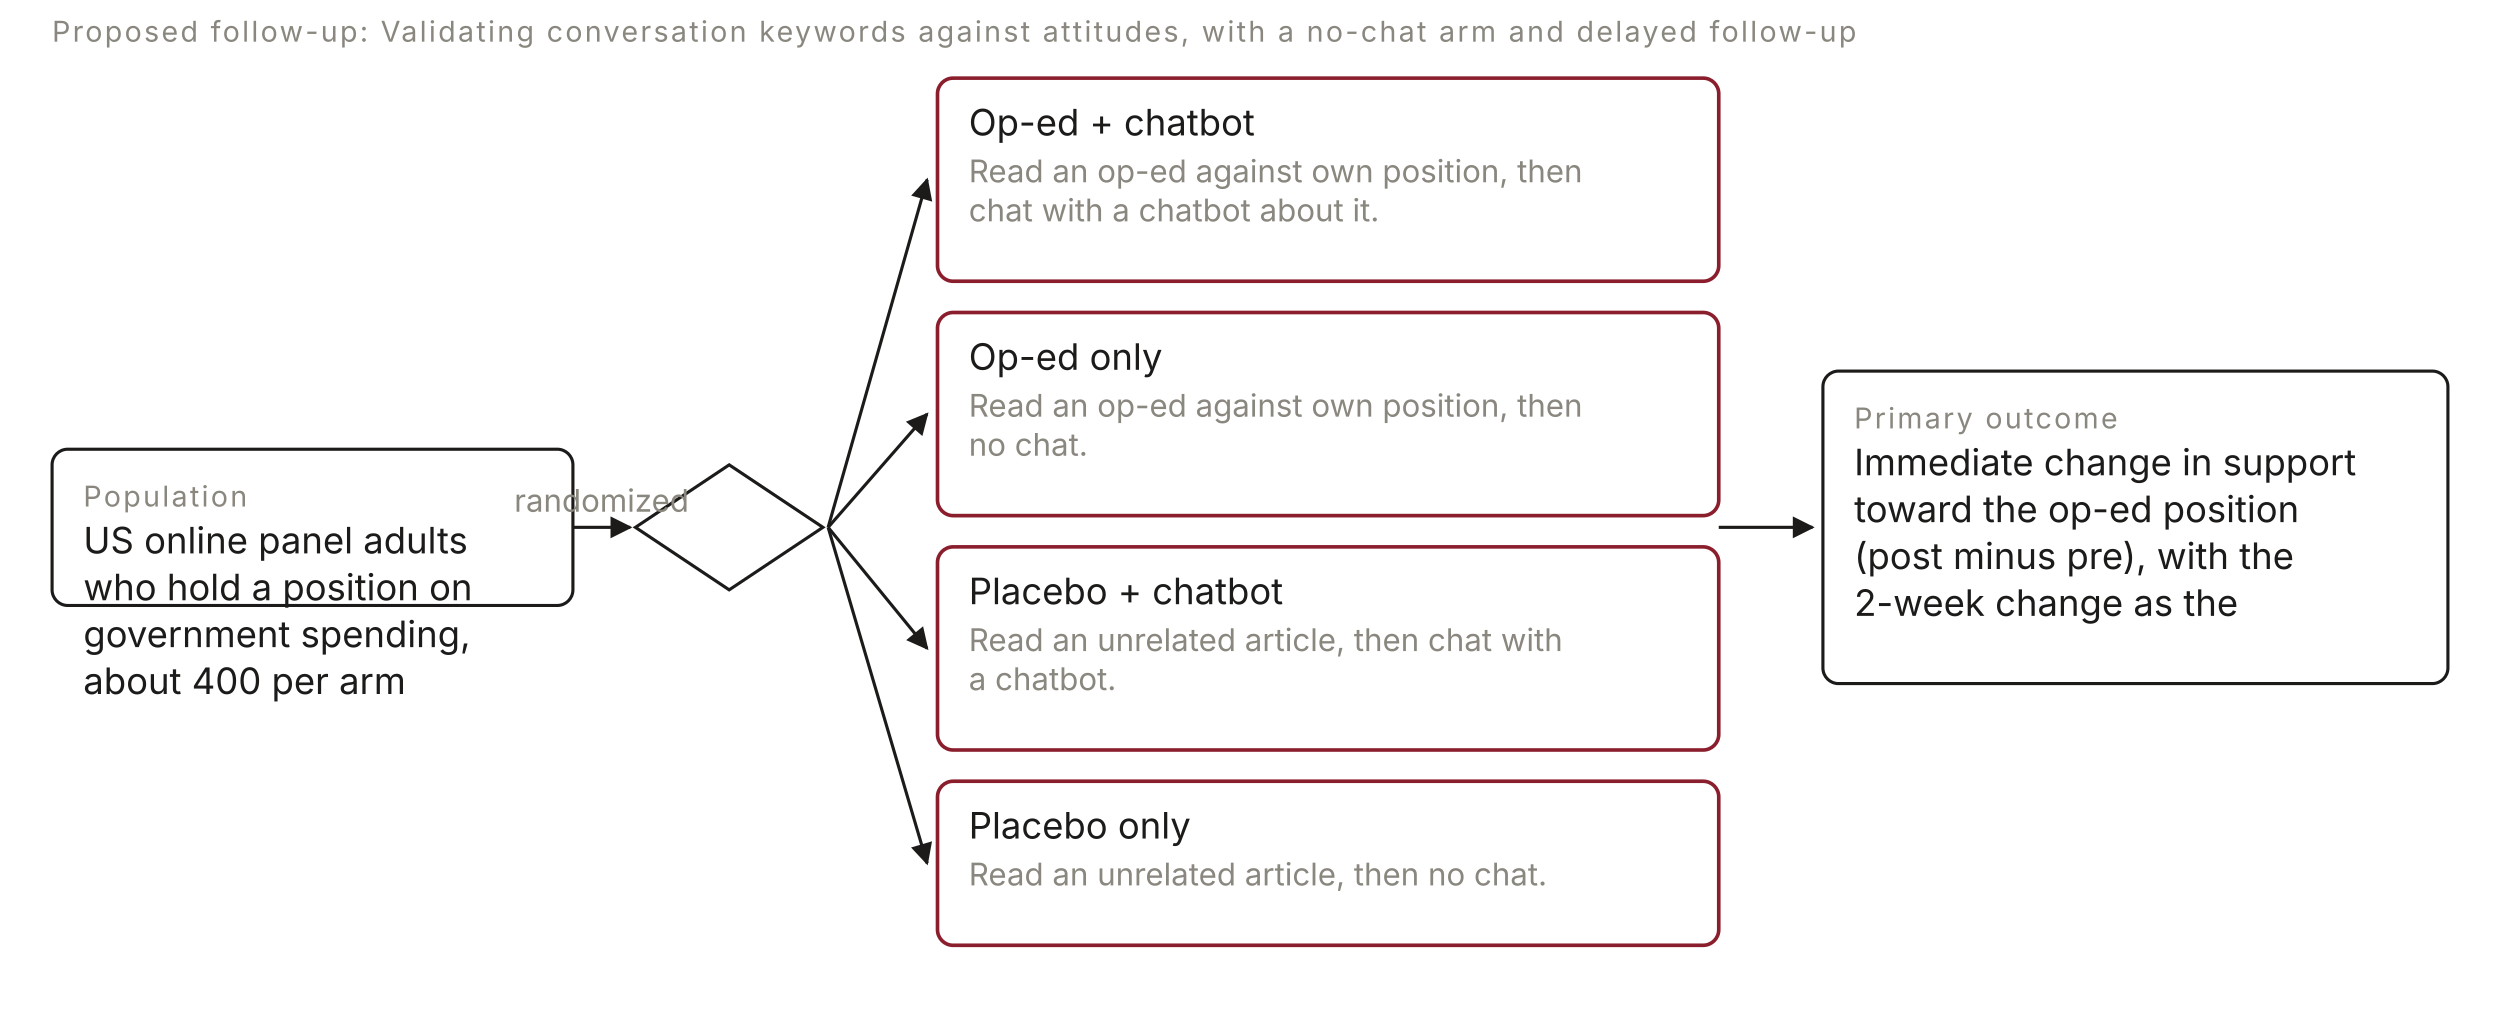
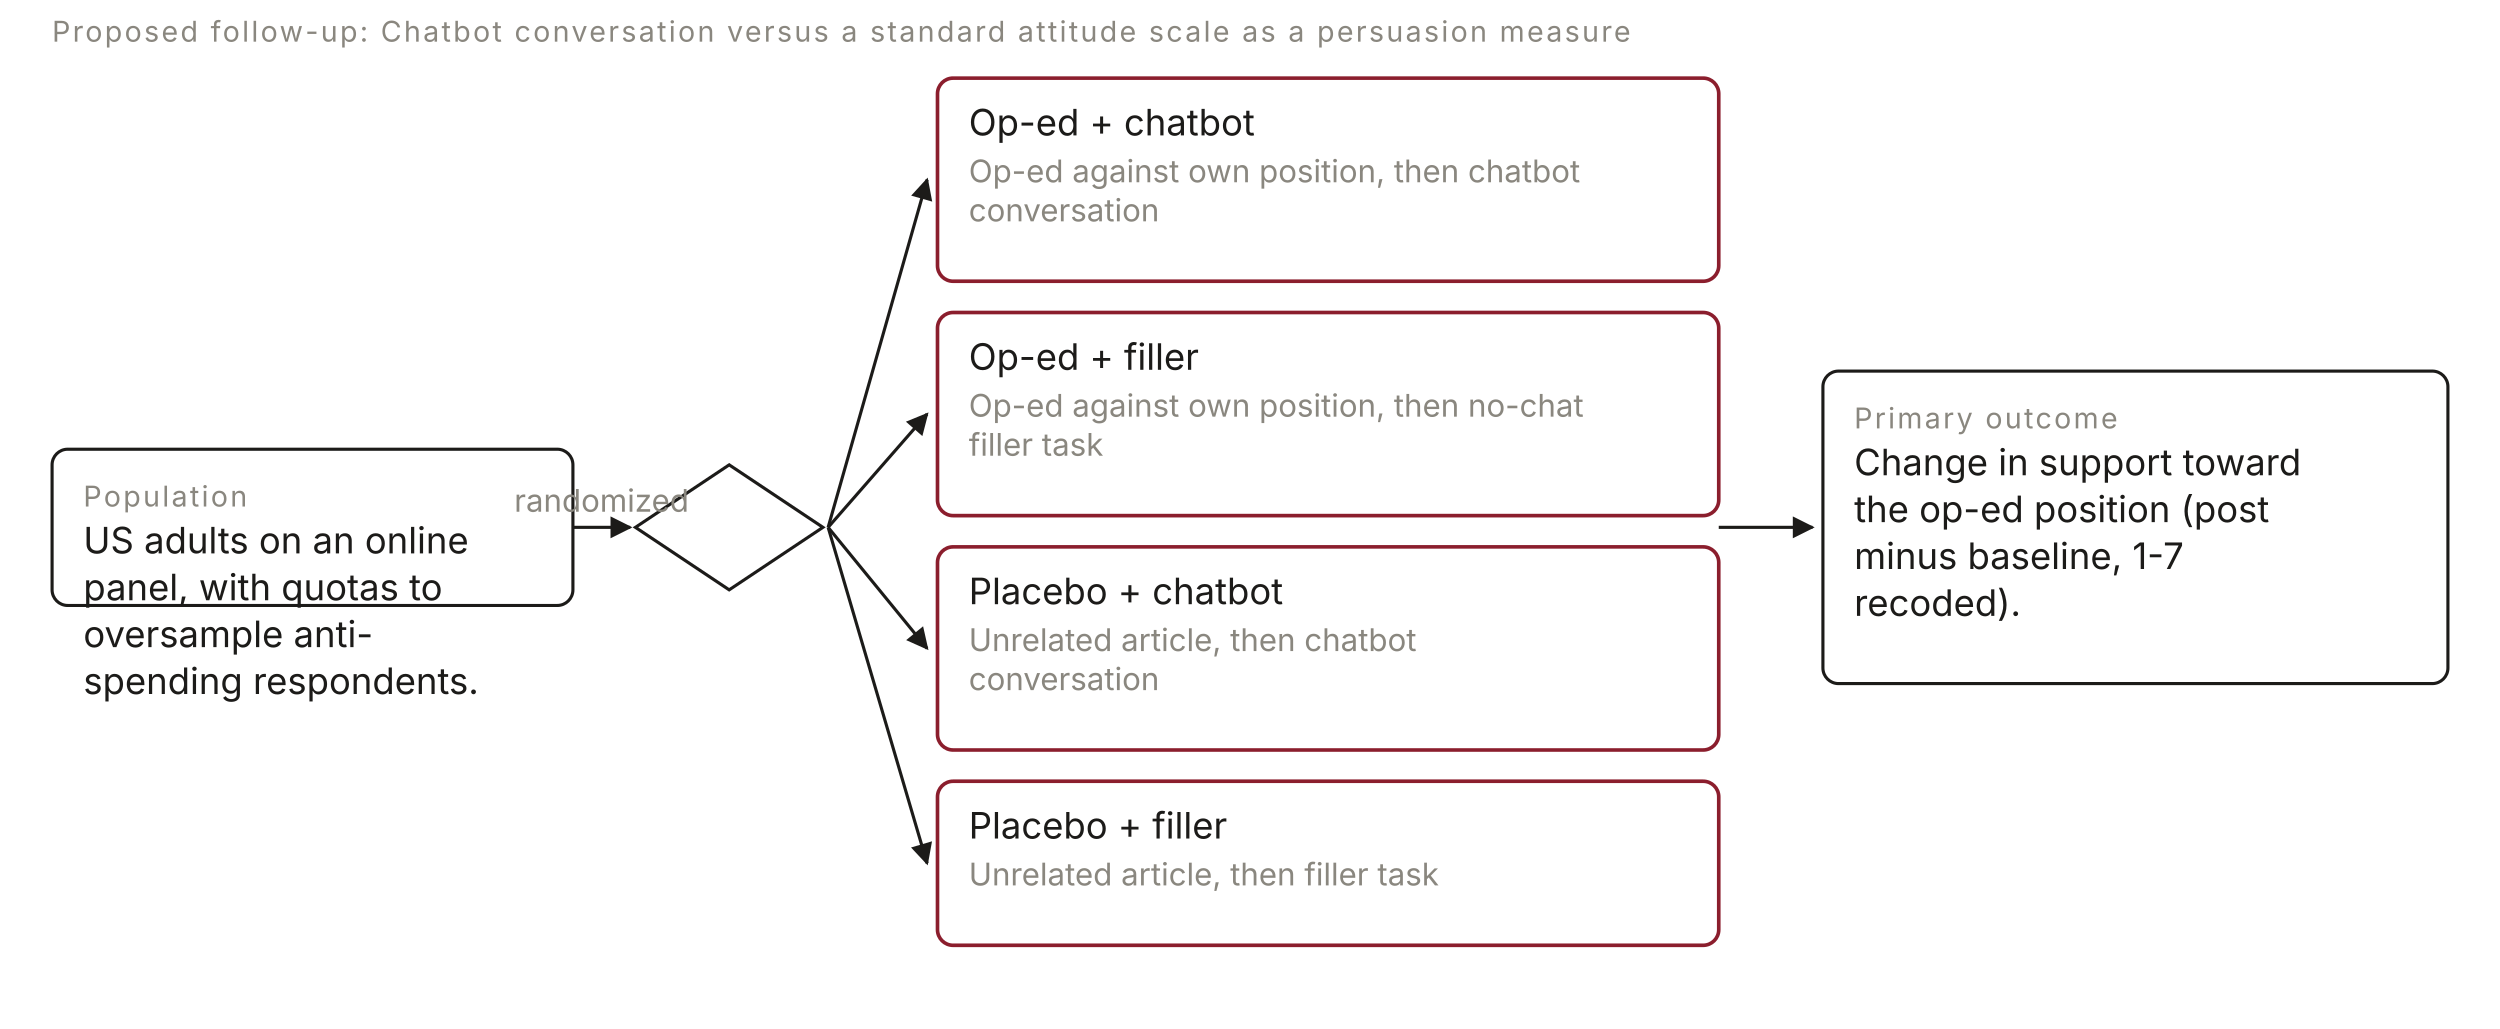
<svg xmlns="http://www.w3.org/2000/svg" viewBox="0 0 960 395" width="100%" role="img" aria-labelledby="fd-title fd-desc">
  <style>
:root{--fd-ink:#1c1b19;--fd-muted:#8a877f;--fd-rule:#d9d5cc;--fd-accent:#8b1e2d;--fd-bg:#ffffff}
@media (prefers-color-scheme: dark){:root{--fd-ink:#ecebe6;--fd-muted:#b4b1a9;--fd-rule:#4a4a52;--fd-accent:#e08a96;--fd-bg:#1d1d23}}
.box{fill:var(--fd-bg,#fff);stroke:var(--fd-ink,#1c1b19);stroke-width:1.2}
.arm{fill:var(--fd-bg,#fff);stroke:var(--fd-accent,#8b1e2d);stroke-width:1.4}
.soft{fill:var(--fd-bg,#fff);stroke:var(--fd-rule,#d9d5cc);stroke-width:1.2}
text{font-family:Inter,Helvetica,Arial,sans-serif;fill:var(--fd-ink,#1c1b19);font-size:14px}
.cap{font-size:12px;fill:var(--fd-muted,#8a877f)}
.kicker{font-size:11px;letter-spacing:.08em;fill:var(--fd-muted,#8a877f);text-transform:uppercase}
.edge{stroke:var(--fd-ink,#1c1b19);stroke-width:1.2;fill:none;marker-end:url(#fd-arrow)}
.assoc{stroke-dasharray:5 4}
#fd-arrow path{fill:var(--fd-ink,#1c1b19)}
</style>
  <defs>
    <marker id="fd-arrow" viewBox="0 0 10 10" refX="9" refY="5" markerWidth="7" markerHeight="7" orient="auto-start-reverse">
      <path d="M0,0 L10,5 L0,10 z" />
    </marker>
  </defs>
-   <text class="kicker" x="20" y="16">Proposed follow-up: Validating conversation keywords against attitudes, with a no-chat arm and delayed follow-up</text>
+   <text class="kicker" x="20" y="16">Proposed follow-up: Chatbot conversation versus a standard attitude scale as a persuasion measure</text>
  <g>
    <rect class="box" x="20" y="172.5" width="200" height="60" rx="6" />
    <text class="kicker" x="32" y="194.5">Population</text>
-     <text x="32" y="212.5">US online panel adults</text>
-     <text x="32" y="230.5">who hold a position on</text>
-     <text x="32" y="248.5">government spending,</text>
-     <text x="32" y="266.5">about 400 per arm</text>
+     <text x="32" y="212.5">US adults on an online</text>
+     <text x="32" y="230.5">panel, with quotas to</text>
+     <text x="32" y="248.5">oversample anti-</text>
+     <text x="32" y="266.5">spending respondents.</text>
  </g>
  <polygon class="box" points="280,178.5 316,202.5 280,226.5 244,202.5" />
  <path class="edge" d="M220,202.5 L242,202.5" />
  <text class="cap" x="231.0" y="196.5" text-anchor="middle">randomized</text>
-   <g id="arm-c1" data-text="Read an op-ed against own position, then chat with a chatbot about it.">
+   <g id="arm-c1" data-text="Op-ed against own position, then chatbot conversation">
    <rect class="arm" x="360" y="30" width="300" height="78" rx="6" />
    <text x="372" y="52">Op-ed + chatbot</text>
-     <text class="cap" x="372" y="70">Read an op-ed against own position, then</text>
-     <text class="cap" x="372" y="85">chat with a chatbot about it.</text>
+     <text class="cap" x="372" y="70">Op-ed against own position, then chatbot</text>
+     <text class="cap" x="372" y="85">conversation</text>
  </g>
  <path class="edge" d="M318,202.5 L356,69.0" />
-   <g id="arm-c2" data-text="Read an op-ed against own position, then no chat.">
+   <g id="arm-c2" data-text="Op-ed against own position, then no-chat filler task">
    <rect class="arm" x="360" y="120" width="300" height="78" rx="6" />
-     <text x="372" y="142">Op-ed only</text>
-     <text class="cap" x="372" y="160">Read an op-ed against own position, then</text>
-     <text class="cap" x="372" y="175">no chat.</text>
+     <text x="372" y="142">Op-ed + filler</text>
+     <text class="cap" x="372" y="160">Op-ed against own position, then no-chat</text>
+     <text class="cap" x="372" y="175">filler task</text>
  </g>
  <path class="edge" d="M318,202.5 L356,159.0" />
-   <g id="arm-c3" data-text="Read an unrelated article, then chat with a chatbot.">
+   <g id="arm-c3" data-text="Unrelated article, then chatbot conversation">
    <rect class="arm" x="360" y="210" width="300" height="78" rx="6" />
    <text x="372" y="232">Placebo + chatbot</text>
-     <text class="cap" x="372" y="250">Read an unrelated article, then chat with</text>
-     <text class="cap" x="372" y="265">a chatbot.</text>
+     <text class="cap" x="372" y="250">Unrelated article, then chatbot</text>
+     <text class="cap" x="372" y="265">conversation</text>
  </g>
  <path class="edge" d="M318,202.5 L356,249.0" />
-   <g id="arm-c4" data-text="Read an unrelated article, then no chat.">
+   <g id="arm-c4" data-text="Unrelated article, then filler task">
    <rect class="arm" x="360" y="300" width="300" height="63" rx="6" />
-     <text x="372" y="322">Placebo only</text>
-     <text class="cap" x="372" y="340">Read an unrelated article, then no chat.</text>
+     <text x="372" y="322">Placebo + filler</text>
+     <text class="cap" x="372" y="340">Unrelated article, then filler task</text>
  </g>
  <path class="edge" d="M318,202.5 L356,331.5" />
  <g>
    <rect class="box" x="700" y="142.5" width="240" height="120" rx="6" />
    <text class="kicker" x="712" y="164.5">Primary outcome</text>
-     <text x="712" y="182.5">Immediate change in support</text>
-     <text x="712" y="200.5">toward the op-ed position</text>
-     <text x="712" y="218.5">(post minus pre), with the</text>
-     <text x="712" y="236.5">2-week change as the</text>
+     <text x="712" y="182.5">Change in support toward</text>
+     <text x="712" y="200.5">the op-ed position (post</text>
+     <text x="712" y="218.5">minus baseline, 1-7</text>
+     <text x="712" y="236.5">recoded).</text>
  </g>
  <path class="edge" d="M660,202.5 L696,202.5" />
</svg>
